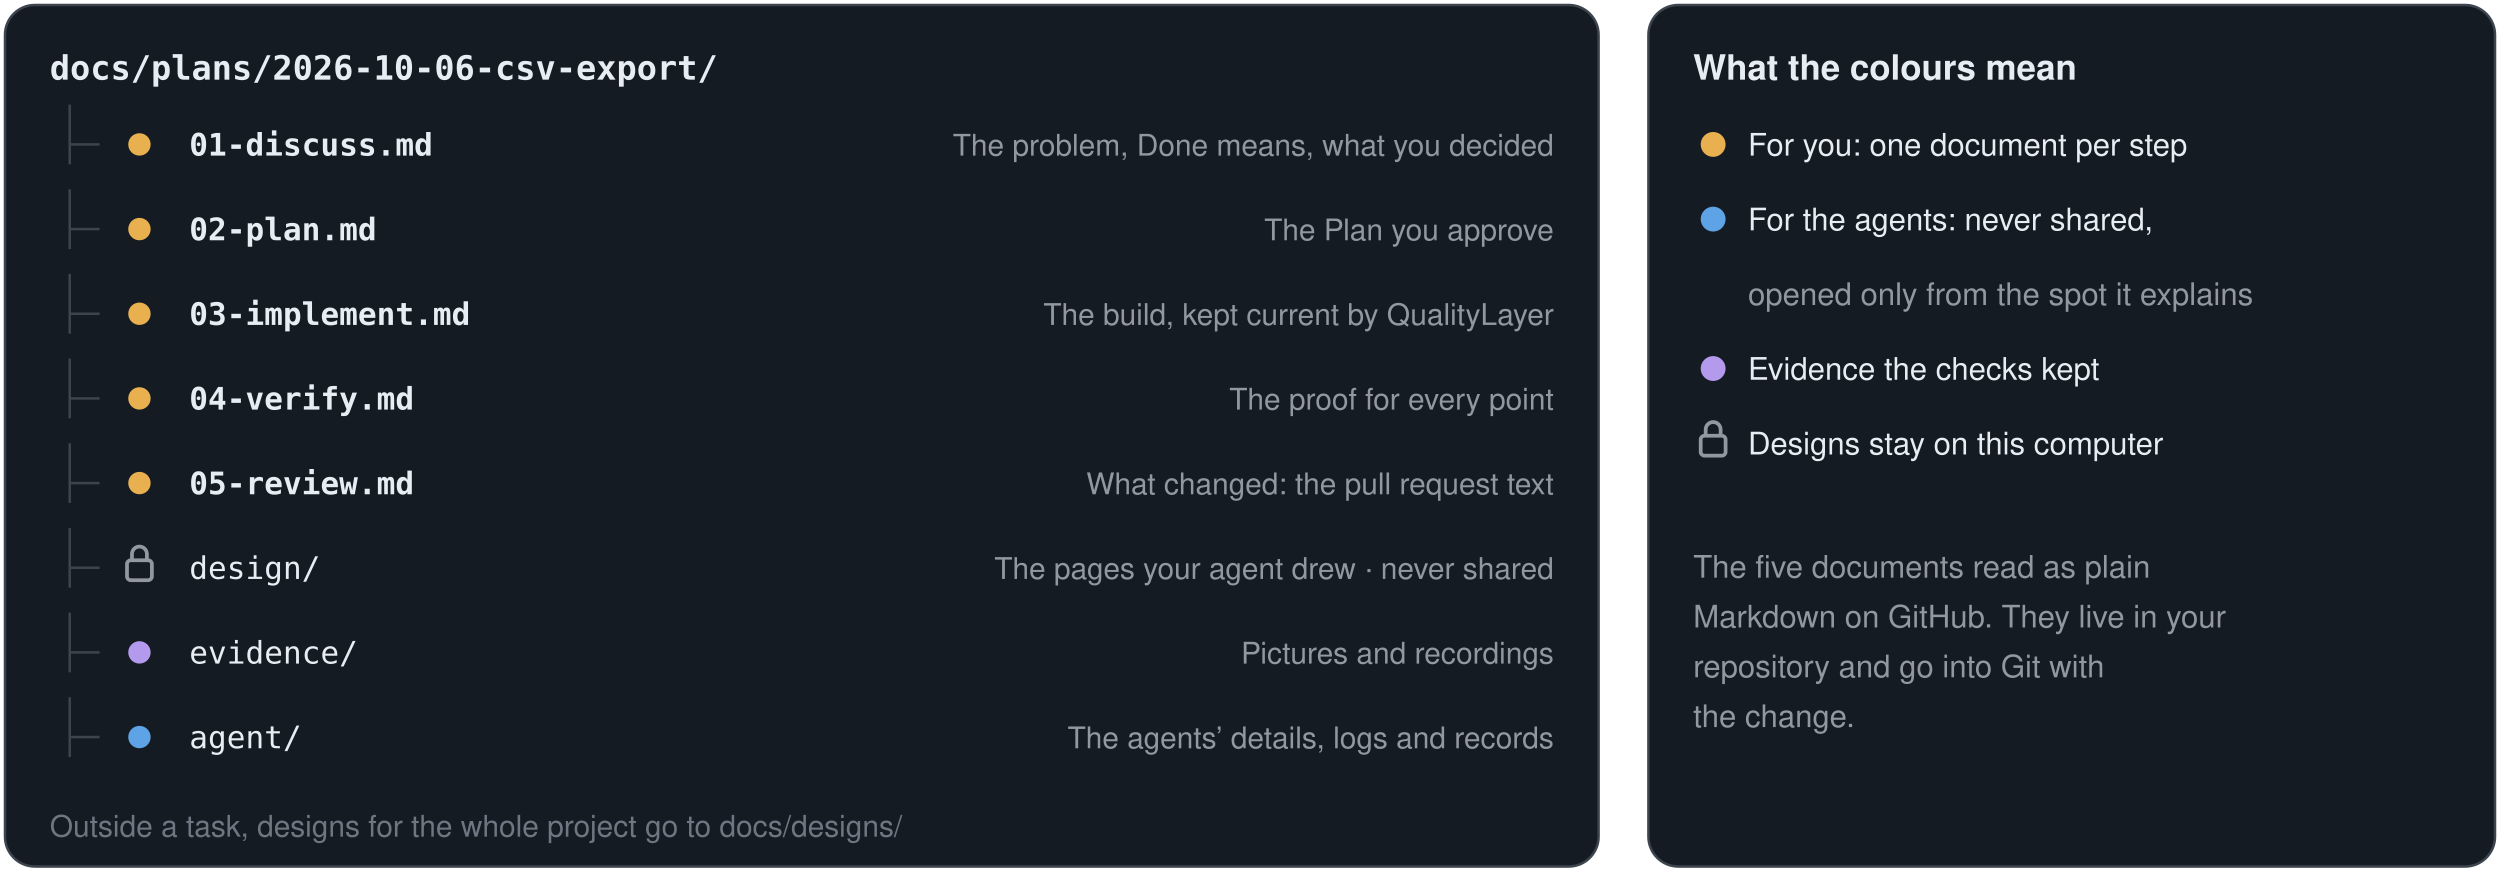
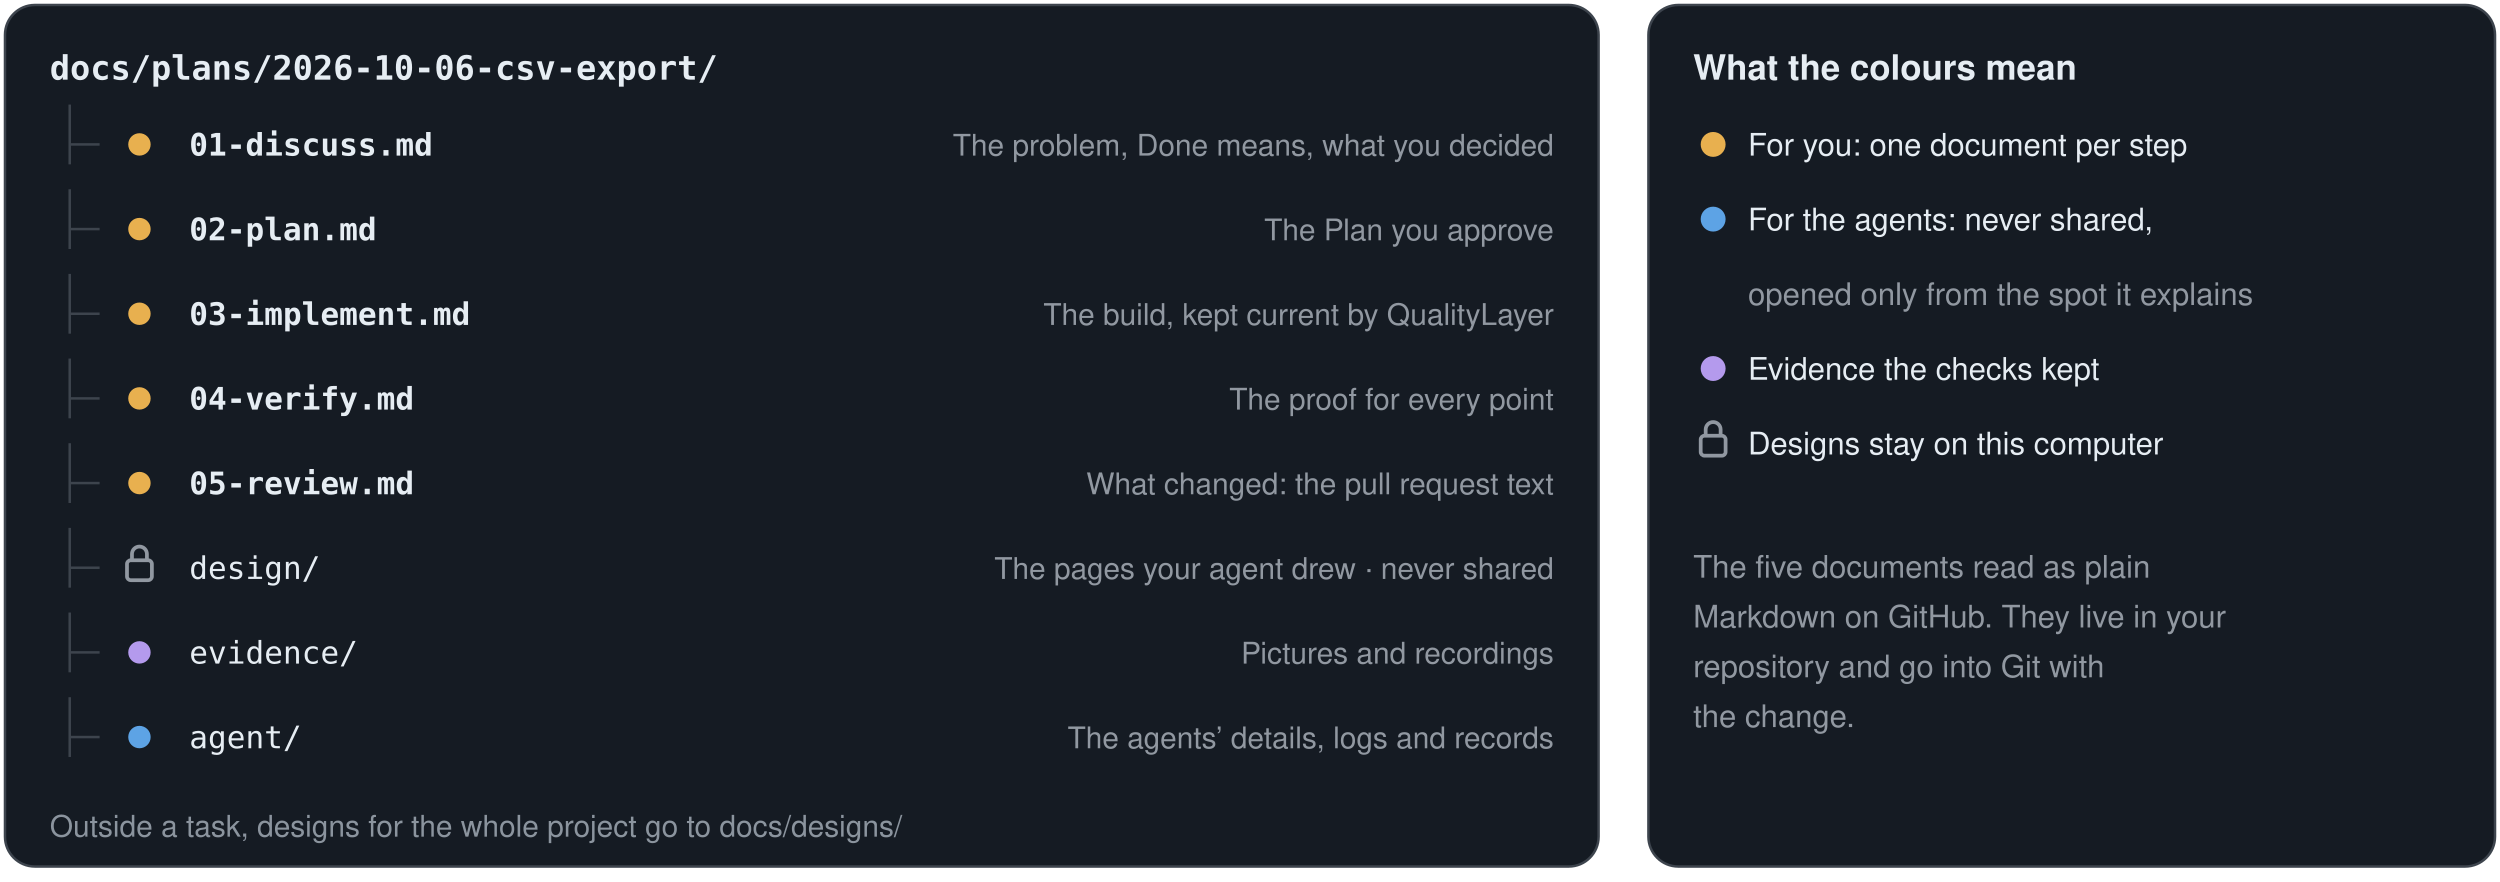
- <svg xmlns="http://www.w3.org/2000/svg" width="1004" height="354" viewBox="-2 -2 1004 354" role="img" aria-label="A task folder in docs/plans: one document per step for you, from 01-discuss to 05-review; design/ with the pages your agent drew, never shared; evidence/ with pictures and recordings; and agent/ with the agents’ details, logs and records">
+ <svg xmlns="http://www.w3.org/2000/svg" style="background:#0d1117" width="1004" height="354" viewBox="-2 -2 1004 354" role="img" aria-label="A task folder in docs/plans: one document per step for you, from 01-discuss to 05-review; design/ with the pages your agent drew, never shared; evidence/ with pictures and recordings; and agent/ with the agents’ details, logs and records">
  <rect x="0" y="0" width="640" height="346" rx="12" fill="#151b23" stroke="#3d444d" stroke-width="1" />
  <text x="18" y="30" font-family="ui-monospace, SFMono-Regular, Menlo, Consolas, monospace" font-size="13.5" font-weight="700" fill="#e6edf3" text-anchor="start">docs/plans/2026-10-06-csv-export/</text>
  <line x1="26" y1="40" x2="26" y2="64" stroke="#3d444d" />
  <line x1="26" y1="56" x2="38" y2="56" stroke="#3d444d" />
  <circle cx="54" cy="56" r="4.5" fill="#e8b04f" />
  <text x="74" y="60.5" font-family="ui-monospace, SFMono-Regular, Menlo, Consolas, monospace" font-size="12.5" font-weight="600" fill="#e6edf3" text-anchor="start">01-discuss.md</text>
  <text x="622" y="60.5" font-family="-apple-system, BlinkMacSystemFont, 'Segoe UI', 'Helvetica Neue', Helvetica, Arial, sans-serif" font-size="12" font-weight="400" fill="#9198a1" text-anchor="end">The problem, Done means, what you decided</text>
  <line x1="26" y1="74" x2="26" y2="98" stroke="#3d444d" />
  <line x1="26" y1="90" x2="38" y2="90" stroke="#3d444d" />
  <circle cx="54" cy="90" r="4.5" fill="#e8b04f" />
  <text x="74" y="94.5" font-family="ui-monospace, SFMono-Regular, Menlo, Consolas, monospace" font-size="12.5" font-weight="600" fill="#e6edf3" text-anchor="start">02-plan.md</text>
  <text x="622" y="94.5" font-family="-apple-system, BlinkMacSystemFont, 'Segoe UI', 'Helvetica Neue', Helvetica, Arial, sans-serif" font-size="12" font-weight="400" fill="#9198a1" text-anchor="end">The Plan you approve</text>
  <line x1="26" y1="108" x2="26" y2="132" stroke="#3d444d" />
  <line x1="26" y1="124" x2="38" y2="124" stroke="#3d444d" />
  <circle cx="54" cy="124" r="4.5" fill="#e8b04f" />
  <text x="74" y="128.5" font-family="ui-monospace, SFMono-Regular, Menlo, Consolas, monospace" font-size="12.5" font-weight="600" fill="#e6edf3" text-anchor="start">03-implement.md</text>
  <text x="622" y="128.5" font-family="-apple-system, BlinkMacSystemFont, 'Segoe UI', 'Helvetica Neue', Helvetica, Arial, sans-serif" font-size="12" font-weight="400" fill="#9198a1" text-anchor="end">The build, kept current by QualityLayer</text>
  <line x1="26" y1="142" x2="26" y2="166" stroke="#3d444d" />
  <line x1="26" y1="158" x2="38" y2="158" stroke="#3d444d" />
  <circle cx="54" cy="158" r="4.5" fill="#e8b04f" />
  <text x="74" y="162.5" font-family="ui-monospace, SFMono-Regular, Menlo, Consolas, monospace" font-size="12.5" font-weight="600" fill="#e6edf3" text-anchor="start">04-verify.md</text>
  <text x="622" y="162.5" font-family="-apple-system, BlinkMacSystemFont, 'Segoe UI', 'Helvetica Neue', Helvetica, Arial, sans-serif" font-size="12" font-weight="400" fill="#9198a1" text-anchor="end">The proof for every point</text>
  <line x1="26" y1="176" x2="26" y2="200" stroke="#3d444d" />
  <line x1="26" y1="192" x2="38" y2="192" stroke="#3d444d" />
  <circle cx="54" cy="192" r="4.5" fill="#e8b04f" />
  <text x="74" y="196.5" font-family="ui-monospace, SFMono-Regular, Menlo, Consolas, monospace" font-size="12.5" font-weight="600" fill="#e6edf3" text-anchor="start">05-review.md</text>
  <text x="622" y="196.5" font-family="-apple-system, BlinkMacSystemFont, 'Segoe UI', 'Helvetica Neue', Helvetica, Arial, sans-serif" font-size="12" font-weight="400" fill="#9198a1" text-anchor="end">What changed: the pull request text</text>
  <line x1="26" y1="210" x2="26" y2="234" stroke="#3d444d" />
  <line x1="26" y1="226" x2="38" y2="226" stroke="#3d444d" />
  <rect x="49" y="223" width="10" height="8" rx="1.5" fill="none" stroke="#9198a1" stroke-width="1.5" />
  <path d="M51 223 v-2.5 a3 3 0 0 1 6 0 v2.5" fill="none" stroke="#9198a1" stroke-width="1.5" />
  <text x="74" y="230.5" font-family="ui-monospace, SFMono-Regular, Menlo, Consolas, monospace" font-size="12.5" font-weight="500" fill="#e6edf3" text-anchor="start">design/</text>
  <text x="622" y="230.5" font-family="-apple-system, BlinkMacSystemFont, 'Segoe UI', 'Helvetica Neue', Helvetica, Arial, sans-serif" font-size="12" font-weight="400" fill="#9198a1" text-anchor="end">The pages your agent drew · never shared</text>
  <line x1="26" y1="244" x2="26" y2="268" stroke="#3d444d" />
  <line x1="26" y1="260" x2="38" y2="260" stroke="#3d444d" />
  <circle cx="54" cy="260" r="4.5" fill="#b49aed" />
  <text x="74" y="264.5" font-family="ui-monospace, SFMono-Regular, Menlo, Consolas, monospace" font-size="12.5" font-weight="500" fill="#e6edf3" text-anchor="start">evidence/</text>
  <text x="622" y="264.5" font-family="-apple-system, BlinkMacSystemFont, 'Segoe UI', 'Helvetica Neue', Helvetica, Arial, sans-serif" font-size="12" font-weight="400" fill="#9198a1" text-anchor="end">Pictures and recordings</text>
  <line x1="26" y1="278" x2="26" y2="302" stroke="#3d444d" />
  <line x1="26" y1="294" x2="38" y2="294" stroke="#3d444d" />
  <circle cx="54" cy="294" r="4.5" fill="#5da3e5" />
  <text x="74" y="298.5" font-family="ui-monospace, SFMono-Regular, Menlo, Consolas, monospace" font-size="12.5" font-weight="500" fill="#e6edf3" text-anchor="start">agent/</text>
  <text x="622" y="298.5" font-family="-apple-system, BlinkMacSystemFont, 'Segoe UI', 'Helvetica Neue', Helvetica, Arial, sans-serif" font-size="12" font-weight="400" fill="#9198a1" text-anchor="end">The agents’ details, logs and records</text>
-   <text x="18" y="334" font-family="-apple-system, BlinkMacSystemFont, 'Segoe UI', 'Helvetica Neue', Helvetica, Arial, sans-serif" font-size="12" font-weight="500" fill="#6e7681" text-anchor="start">Outside a task, designs for the whole project go to docs/designs/</text>
+   <text x="18" y="334" font-family="-apple-system, BlinkMacSystemFont, 'Segoe UI', 'Helvetica Neue', Helvetica, Arial, sans-serif" font-size="12" font-weight="500" fill="#8b949e" text-anchor="start">Outside a task, designs for the whole project go to docs/designs/</text>
  <rect x="660" y="0" width="340" height="346" rx="12" fill="#151b23" stroke="#3d444d" stroke-width="1" />
  <text x="678" y="30" font-family="-apple-system, BlinkMacSystemFont, 'Segoe UI', 'Helvetica Neue', Helvetica, Arial, sans-serif" font-size="14" font-weight="650" fill="#e6edf3" text-anchor="start">What the colours mean</text>
  <circle cx="686" cy="56" r="5" fill="#e8b04f" />
  <text x="700" y="60.5" font-family="-apple-system, BlinkMacSystemFont, 'Segoe UI', 'Helvetica Neue', Helvetica, Arial, sans-serif" font-size="12.5" font-weight="500" fill="#e6edf3" text-anchor="start">For you: one document per step</text>
  <circle cx="686" cy="86" r="5" fill="#5da3e5" />
  <text x="700" y="90.5" font-family="-apple-system, BlinkMacSystemFont, 'Segoe UI', 'Helvetica Neue', Helvetica, Arial, sans-serif" font-size="12.5" font-weight="500" fill="#e6edf3" text-anchor="start">For the agents: never shared,</text>
  <text x="700" y="120.5" font-family="-apple-system, BlinkMacSystemFont, 'Segoe UI', 'Helvetica Neue', Helvetica, Arial, sans-serif" font-size="12.5" font-weight="500" fill="#9198a1" text-anchor="start">opened only from the spot it explains</text>
  <circle cx="686" cy="146" r="5" fill="#b49aed" />
  <text x="700" y="150.5" font-family="-apple-system, BlinkMacSystemFont, 'Segoe UI', 'Helvetica Neue', Helvetica, Arial, sans-serif" font-size="12.5" font-weight="500" fill="#e6edf3" text-anchor="start">Evidence the checks kept</text>
  <rect x="681" y="173" width="10" height="8" rx="1.5" fill="none" stroke="#9198a1" stroke-width="1.5" />
  <path d="M683 173 v-2.5 a3 3 0 0 1 6 0 v2.5" fill="none" stroke="#9198a1" stroke-width="1.5" />
  <text x="700" y="180.5" font-family="-apple-system, BlinkMacSystemFont, 'Segoe UI', 'Helvetica Neue', Helvetica, Arial, sans-serif" font-size="12.5" font-weight="500" fill="#e6edf3" text-anchor="start">Designs stay on this computer</text>
  <text x="678" y="230" font-family="-apple-system, BlinkMacSystemFont, 'Segoe UI', 'Helvetica Neue', Helvetica, Arial, sans-serif" font-size="12.5" font-weight="400" fill="#9198a1" text-anchor="start">The five documents read as plain</text>
  <text x="678" y="250" font-family="-apple-system, BlinkMacSystemFont, 'Segoe UI', 'Helvetica Neue', Helvetica, Arial, sans-serif" font-size="12.5" font-weight="400" fill="#9198a1" text-anchor="start">Markdown on GitHub. They live in your</text>
  <text x="678" y="270" font-family="-apple-system, BlinkMacSystemFont, 'Segoe UI', 'Helvetica Neue', Helvetica, Arial, sans-serif" font-size="12.5" font-weight="400" fill="#9198a1" text-anchor="start">repository and go into Git with</text>
  <text x="678" y="290" font-family="-apple-system, BlinkMacSystemFont, 'Segoe UI', 'Helvetica Neue', Helvetica, Arial, sans-serif" font-size="12.5" font-weight="400" fill="#9198a1" text-anchor="start">the change.</text>
</svg>
